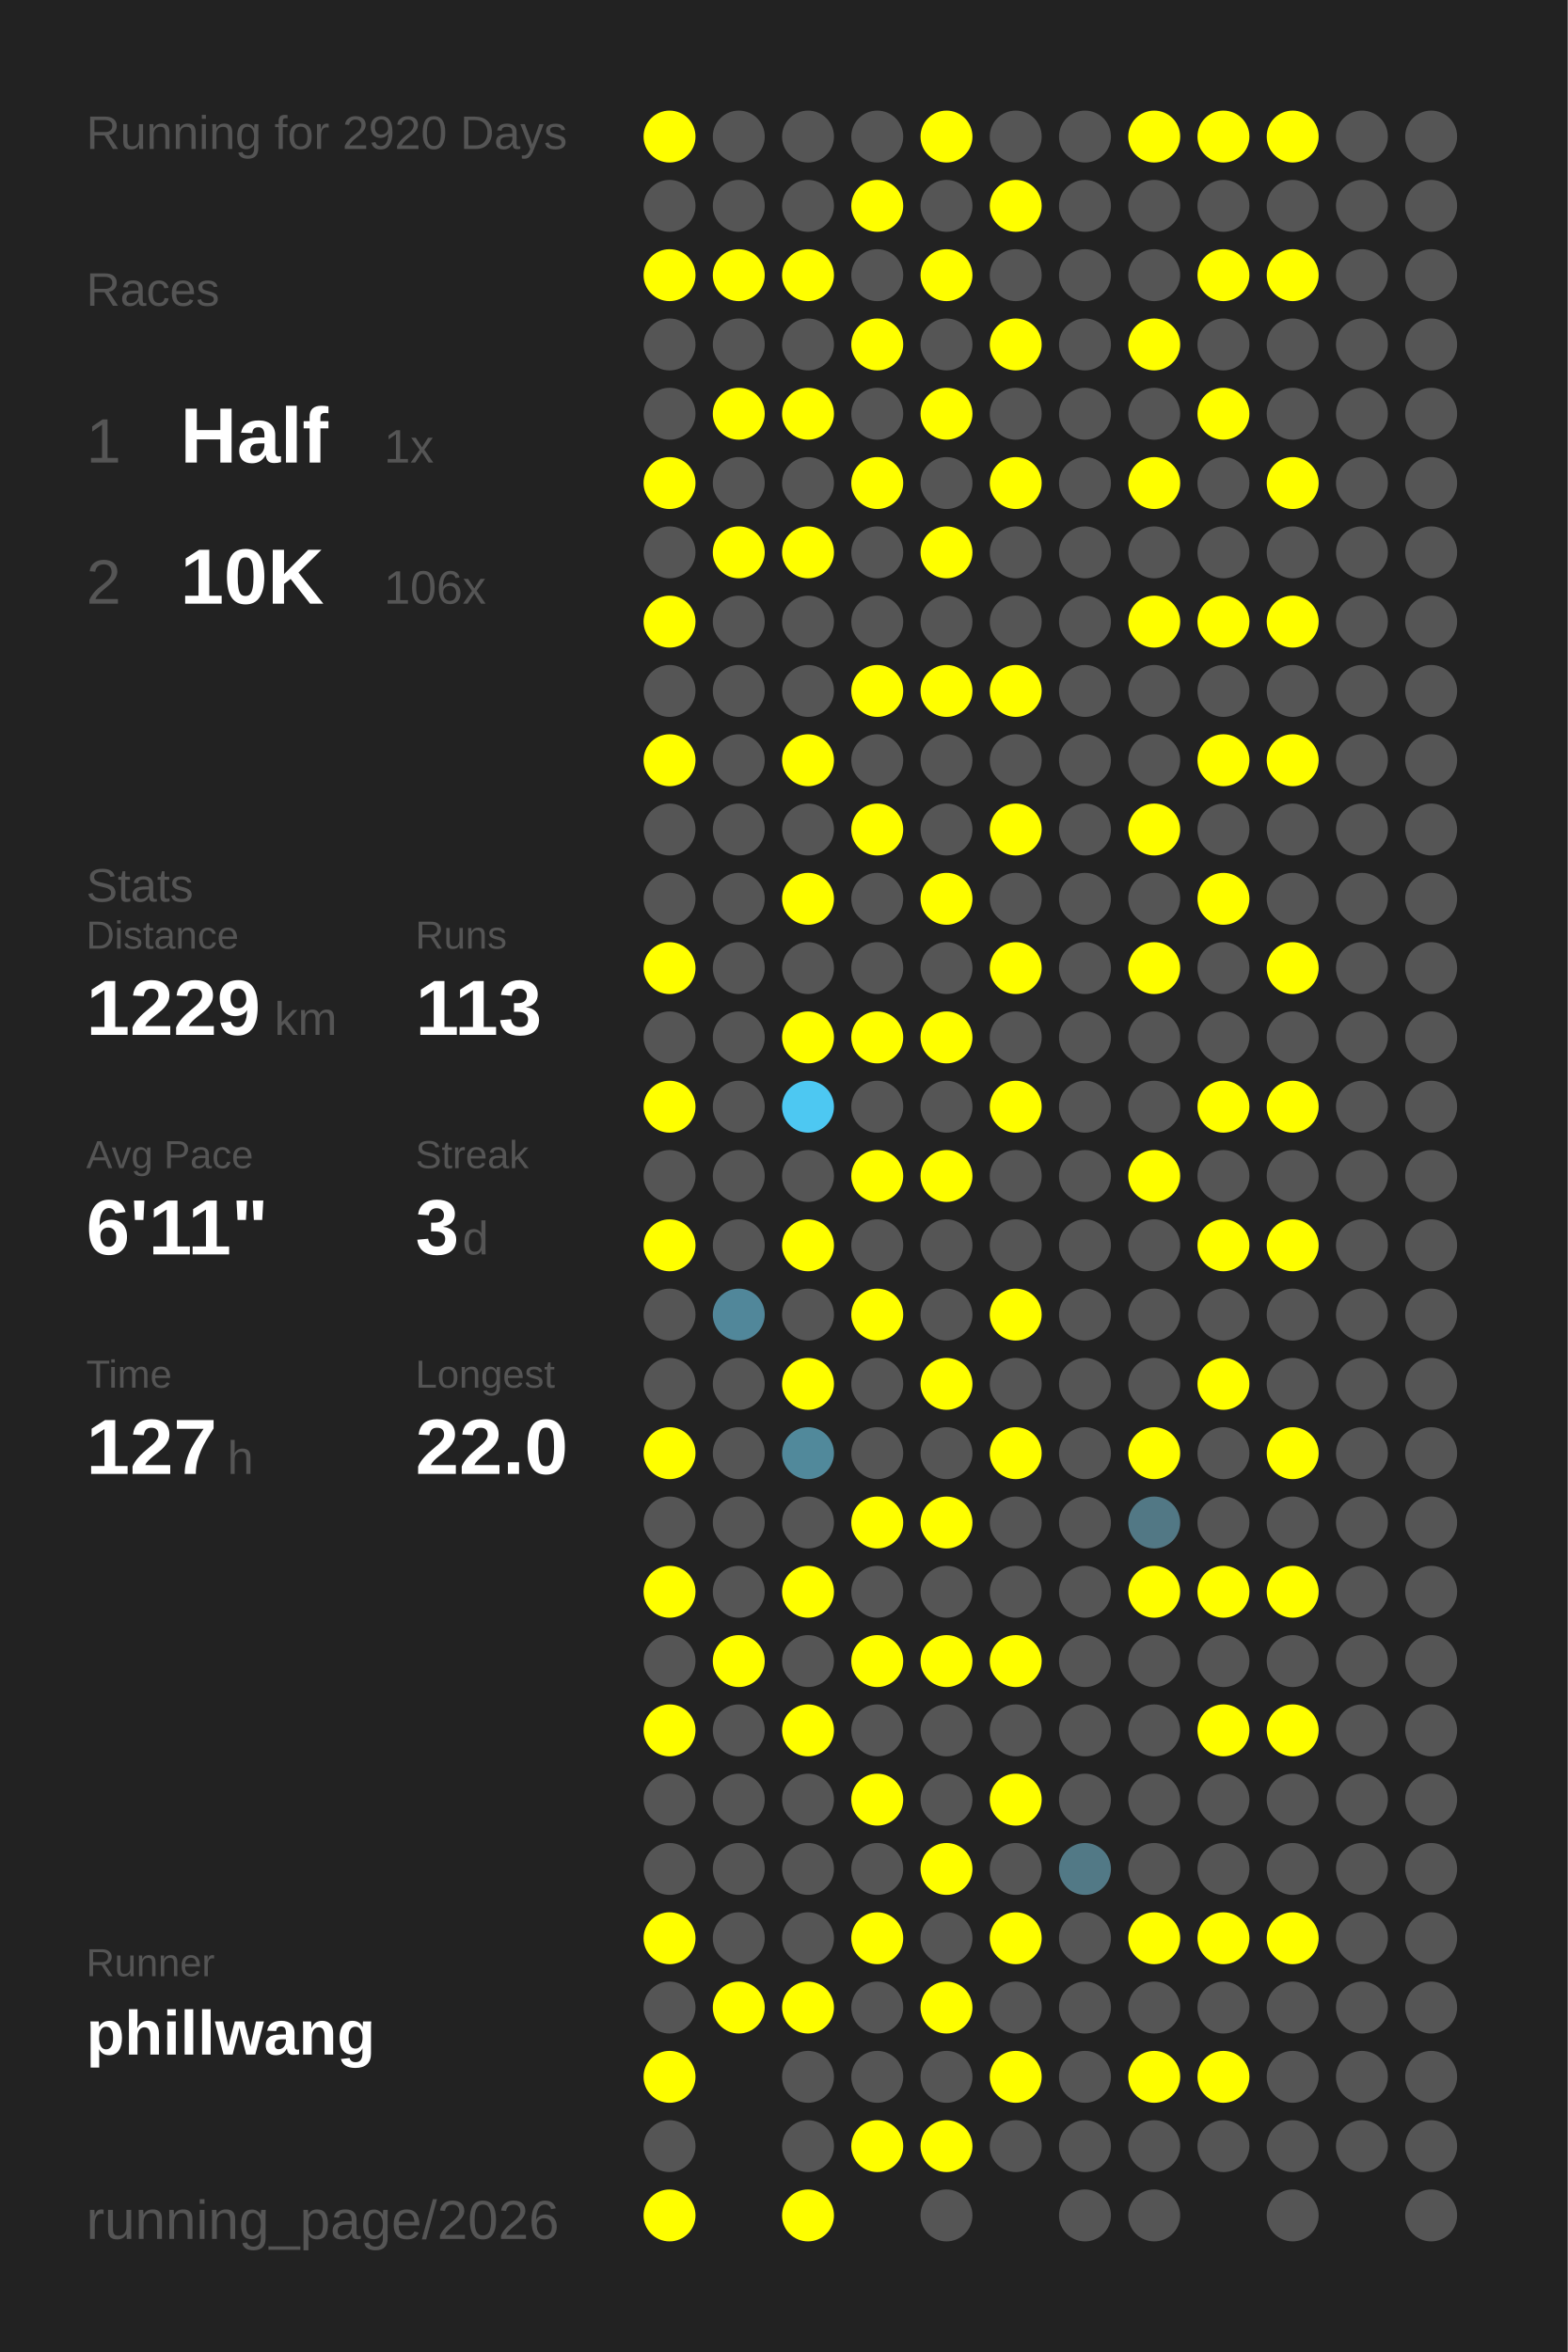
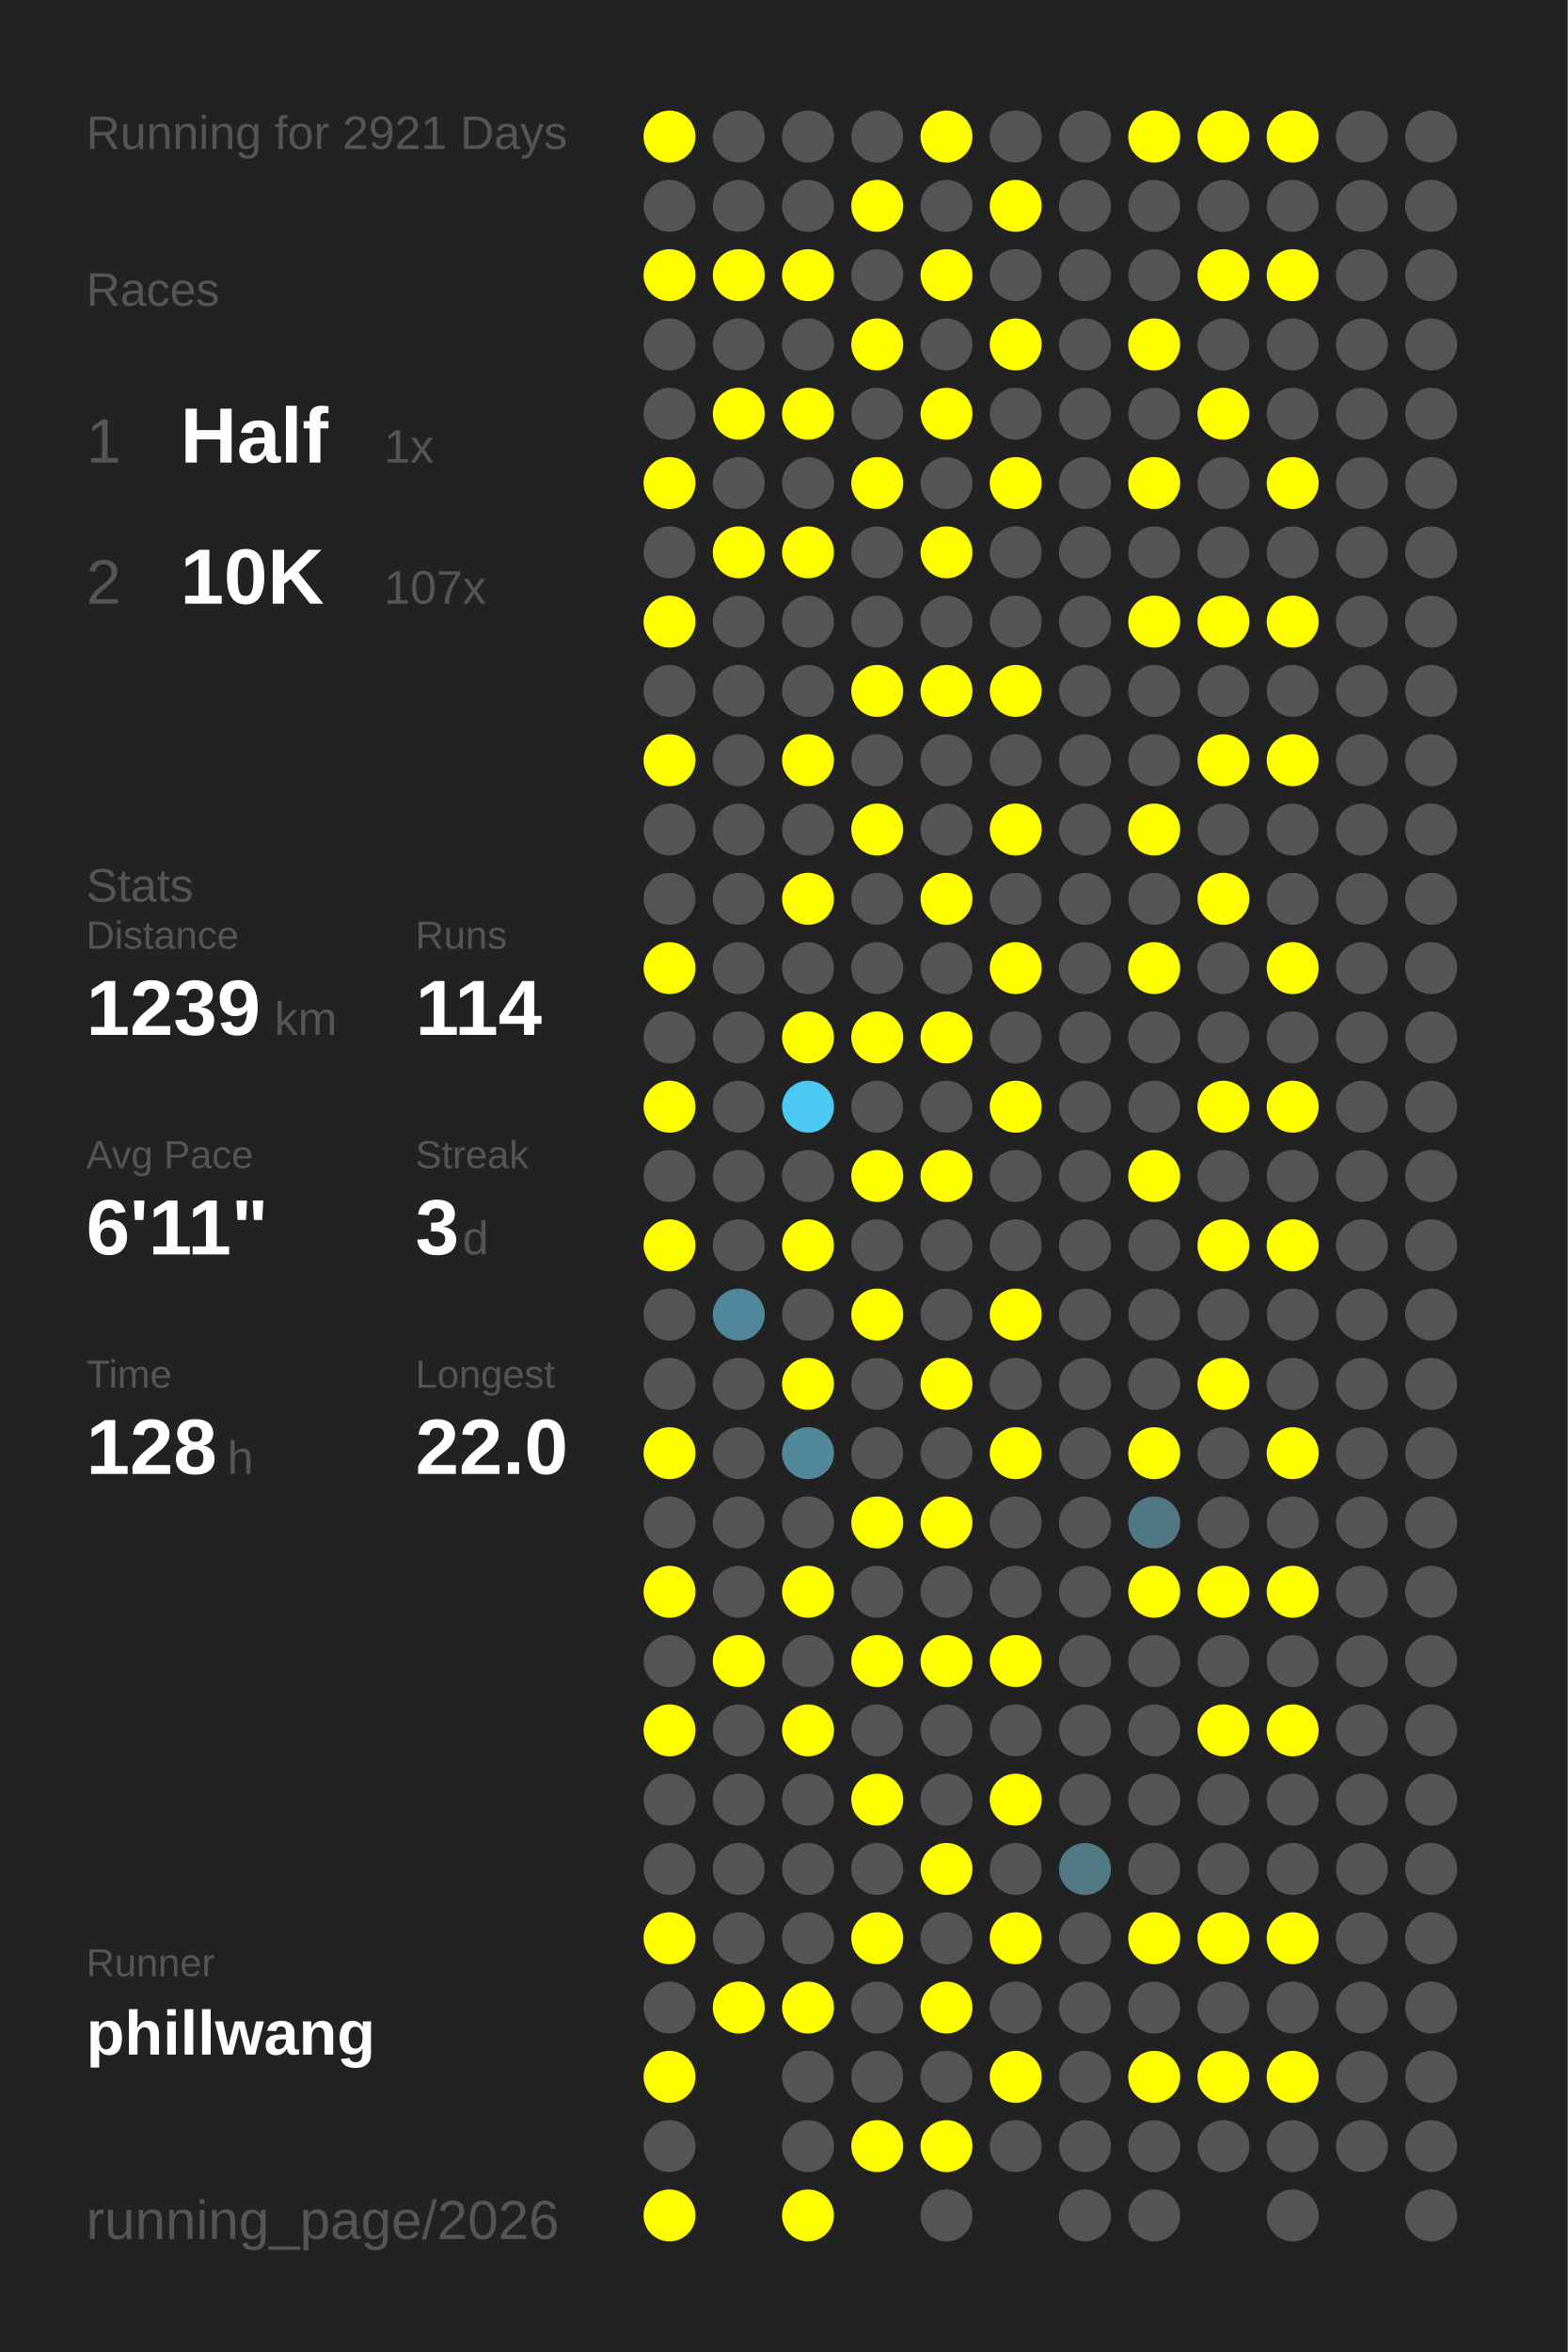
<svg xmlns="http://www.w3.org/2000/svg" baseProfile="full" height="300mm" version="1.1" viewBox="0,0,200,300" width="200mm">
  <defs />
  <rect fill="#222222" height="300" width="200" x="0" y="0" />
-   <text fill="#555555" style="font-size:6px; font-family:Arial;" x="11" y="19">Running for 2920 Days</text>
+   <text fill="#555555" style="font-size:6px; font-family:Arial;" x="11" y="19">Running for 2921 Days</text>
  <text fill="#555555" style="font-size:6px; font-family:Arial;" x="11" y="39">Races</text>
  <text fill="#555555" style="font-size:8px; font-family:Arial;" x="11" y="59">1</text>
  <text fill="#FFFFFF" style="font-size:10px; font-family:Arial; font-weight:bold;" x="23" y="59">Half</text>
  <text fill="#555555" style="font-size:6px; font-family:Arial;" x="49" y="59">1x</text>
  <text fill="#555555" style="font-size:8px; font-family:Arial;" x="11" y="77">2</text>
  <text fill="#FFFFFF" style="font-size:10px; font-family:Arial; font-weight:bold;" x="23" y="77">10K</text>
-   <text fill="#555555" style="font-size:6px; font-family:Arial;" x="49" y="77">106x</text>
+   <text fill="#555555" style="font-size:6px; font-family:Arial;" x="49" y="77">107x</text>
  <text fill="#555555" style="font-size:6px; font-family:Arial;" x="11" y="115">Stats</text>
  <text fill="#555555" style="font-size:5px; font-family:Arial;" x="11" y="121">Distance</text>
-   <text fill="#FFFFFF" style="font-size:10px; font-family:Arial; font-weight:bold;" x="11" y="132">1229</text>
+   <text fill="#FFFFFF" style="font-size:10px; font-family:Arial; font-weight:bold;" x="11" y="132">1239</text>
  <text fill="#555555" style="font-size:6px; font-family:Arial;" x="35" y="132">km</text>
  <text fill="#555555" style="font-size:5px; font-family:Arial;" x="53" y="121">Runs</text>
-   <text fill="#FFFFFF" style="font-size:10px; font-family:Arial; font-weight:bold;" x="53" y="132">113</text>
+   <text fill="#FFFFFF" style="font-size:10px; font-family:Arial; font-weight:bold;" x="53" y="132">114</text>
  <text fill="#555555" style="font-size:5px; font-family:Arial;" x="11" y="149">Avg Pace</text>
  <text fill="#FFFFFF" style="font-size:10px; font-family:Arial; font-weight:bold;" x="11" y="160">6'11"</text>
  <text fill="#555555" style="font-size:5px; font-family:Arial;" x="53" y="149">Streak</text>
  <text fill="#FFFFFF" style="font-size:10px; font-family:Arial; font-weight:bold;" x="53" y="160">3</text>
  <text fill="#555555" style="font-size:6px; font-family:Arial;" x="59" y="160">d</text>
  <text fill="#555555" style="font-size:5px; font-family:Arial;" x="11" y="177">Time</text>
-   <text fill="#FFFFFF" style="font-size:10px; font-family:Arial; font-weight:bold;" x="11" y="188">127</text>
+   <text fill="#FFFFFF" style="font-size:10px; font-family:Arial; font-weight:bold;" x="11" y="188">128</text>
  <text fill="#555555" style="font-size:6px; font-family:Arial;" x="29" y="188">h</text>
  <text fill="#555555" style="font-size:5px; font-family:Arial;" x="53" y="177">Longest</text>
  <text fill="#FFFFFF" style="font-size:10px; font-family:Arial; font-weight:bold;" x="53" y="188">22.0</text>
  <text fill="#555555" style="font-size:5px; font-family:Arial;" x="11" y="252.065">Runner</text>
  <text fill="#FFFFFF" style="font-size:8px; font-family:Arial; font-weight:bold;" x="11" y="262.065">phillwang</text>
  <text fill="#555555" style="font-size:7px; font-family:Arial;" x="11" y="285.581">running_page/2026</text>
  <circle cx="85.417" cy="17.419" fill="#FFFF00" r="3.312" />
  <circle cx="85.417" cy="26.258" fill="#555555" r="3.312" />
  <circle cx="85.417" cy="35.097" fill="#FFFF00" r="3.312" />
  <circle cx="85.417" cy="43.935" fill="#555555" r="3.312" />
  <circle cx="85.417" cy="52.774" fill="#555555" r="3.312" />
  <circle cx="85.417" cy="61.613" fill="#FFFF00" r="3.312" />
  <circle cx="85.417" cy="70.452" fill="#555555" r="3.312" />
  <circle cx="85.417" cy="79.29" fill="#FFFF00" r="3.312" />
  <circle cx="85.417" cy="88.129" fill="#555555" r="3.312" />
  <circle cx="85.417" cy="96.968" fill="#FFFF00" r="3.312" />
  <circle cx="85.417" cy="105.806" fill="#555555" r="3.312" />
  <circle cx="85.417" cy="114.645" fill="#555555" r="3.312" />
  <circle cx="85.417" cy="123.484" fill="#FFFF00" r="3.312" />
  <circle cx="85.417" cy="132.323" fill="#555555" r="3.312" />
  <circle cx="85.417" cy="141.161" fill="#FFFF00" r="3.312" />
  <circle cx="85.417" cy="150" fill="#555555" r="3.312" />
  <circle cx="85.417" cy="158.839" fill="#FFFF00" r="3.312" />
  <circle cx="85.417" cy="167.677" fill="#555555" r="3.312" />
  <circle cx="85.417" cy="176.516" fill="#555555" r="3.312" />
  <circle cx="85.417" cy="185.355" fill="#FFFF00" r="3.312" />
  <circle cx="85.417" cy="194.194" fill="#555555" r="3.312" />
  <circle cx="85.417" cy="203.032" fill="#FFFF00" r="3.312" />
  <circle cx="85.417" cy="211.871" fill="#555555" r="3.312" />
  <circle cx="85.417" cy="220.71" fill="#FFFF00" r="3.312" />
  <circle cx="85.417" cy="229.548" fill="#555555" r="3.312" />
  <circle cx="85.417" cy="238.387" fill="#555555" r="3.312" />
  <circle cx="85.417" cy="247.226" fill="#FFFF00" r="3.312" />
  <circle cx="85.417" cy="256.065" fill="#555555" r="3.312" />
  <circle cx="85.417" cy="264.903" fill="#FFFF00" r="3.312" />
  <circle cx="85.417" cy="273.742" fill="#555555" r="3.312" />
  <circle cx="85.417" cy="282.581" fill="#FFFF00" r="3.312" />
  <circle cx="94.25" cy="17.419" fill="#555555" r="3.312" />
  <circle cx="94.25" cy="26.258" fill="#555555" r="3.312" />
  <circle cx="94.25" cy="35.097" fill="#FFFF00" r="3.312" />
  <circle cx="94.25" cy="43.935" fill="#555555" r="3.312" />
  <circle cx="94.25" cy="52.774" fill="#FFFF00" r="3.312" />
  <circle cx="94.25" cy="61.613" fill="#555555" r="3.312" />
  <circle cx="94.25" cy="70.452" fill="#FFFF00" r="3.312" />
  <circle cx="94.25" cy="79.29" fill="#555555" r="3.312" />
  <circle cx="94.25" cy="88.129" fill="#555555" r="3.312" />
  <circle cx="94.25" cy="96.968" fill="#555555" r="3.312" />
  <circle cx="94.25" cy="105.806" fill="#555555" r="3.312" />
  <circle cx="94.25" cy="114.645" fill="#555555" r="3.312" />
  <circle cx="94.25" cy="123.484" fill="#555555" r="3.312" />
  <circle cx="94.25" cy="132.323" fill="#555555" r="3.312" />
  <circle cx="94.25" cy="141.161" fill="#555555" r="3.312" />
  <circle cx="94.25" cy="150" fill="#555555" r="3.312" />
  <circle cx="94.25" cy="158.839" fill="#555555" r="3.312" />
  <circle cx="94.25" cy="167.677" fill="#51879a" r="3.312" />
  <circle cx="94.25" cy="176.516" fill="#555555" r="3.312" />
  <circle cx="94.25" cy="185.355" fill="#555555" r="3.312" />
  <circle cx="94.25" cy="194.194" fill="#555555" r="3.312" />
  <circle cx="94.25" cy="203.032" fill="#555555" r="3.312" />
  <circle cx="94.25" cy="211.871" fill="#FFFF00" r="3.312" />
  <circle cx="94.25" cy="220.71" fill="#555555" r="3.312" />
  <circle cx="94.25" cy="229.548" fill="#555555" r="3.312" />
  <circle cx="94.25" cy="238.387" fill="#555555" r="3.312" />
  <circle cx="94.25" cy="247.226" fill="#555555" r="3.312" />
  <circle cx="94.25" cy="256.065" fill="#FFFF00" r="3.312" />
  <circle cx="103.083" cy="17.419" fill="#555555" r="3.312" />
  <circle cx="103.083" cy="26.258" fill="#555555" r="3.312" />
  <circle cx="103.083" cy="35.097" fill="#FFFF00" r="3.312" />
  <circle cx="103.083" cy="43.935" fill="#555555" r="3.312" />
  <circle cx="103.083" cy="52.774" fill="#FFFF00" r="3.312" />
  <circle cx="103.083" cy="61.613" fill="#555555" r="3.312" />
  <circle cx="103.083" cy="70.452" fill="#FFFF00" r="3.312" />
  <circle cx="103.083" cy="79.29" fill="#555555" r="3.312" />
  <circle cx="103.083" cy="88.129" fill="#555555" r="3.312" />
  <circle cx="103.083" cy="96.968" fill="#FFFF00" r="3.312" />
  <circle cx="103.083" cy="105.806" fill="#555555" r="3.312" />
  <circle cx="103.083" cy="114.645" fill="#FFFF00" r="3.312" />
  <circle cx="103.083" cy="123.484" fill="#555555" r="3.312" />
  <circle cx="103.083" cy="132.323" fill="#FFFF00" r="3.312" />
  <circle cx="103.083" cy="141.161" fill="#4dc8f2" r="3.312" />
  <circle cx="103.083" cy="150" fill="#555555" r="3.312" />
  <circle cx="103.083" cy="158.839" fill="#FFFF00" r="3.312" />
  <circle cx="103.083" cy="167.677" fill="#555555" r="3.312" />
  <circle cx="103.083" cy="176.516" fill="#FFFF00" r="3.312" />
  <circle cx="103.083" cy="185.355" fill="#51899b" r="3.312" />
  <circle cx="103.083" cy="194.194" fill="#555555" r="3.312" />
  <circle cx="103.083" cy="203.032" fill="#FFFF00" r="3.312" />
  <circle cx="103.083" cy="211.871" fill="#555555" r="3.312" />
  <circle cx="103.083" cy="220.71" fill="#FFFF00" r="3.312" />
  <circle cx="103.083" cy="229.548" fill="#555555" r="3.312" />
  <circle cx="103.083" cy="238.387" fill="#555555" r="3.312" />
  <circle cx="103.083" cy="247.226" fill="#555555" r="3.312" />
  <circle cx="103.083" cy="256.065" fill="#FFFF00" r="3.312" />
  <circle cx="103.083" cy="264.903" fill="#555555" r="3.312" />
  <circle cx="103.083" cy="273.742" fill="#555555" r="3.312" />
  <circle cx="103.083" cy="282.581" fill="#FFFF00" r="3.312" />
  <circle cx="111.917" cy="17.419" fill="#555555" r="3.312" />
  <circle cx="111.917" cy="26.258" fill="#FFFF00" r="3.312" />
  <circle cx="111.917" cy="35.097" fill="#555555" r="3.312" />
  <circle cx="111.917" cy="43.935" fill="#FFFF00" r="3.312" />
  <circle cx="111.917" cy="52.774" fill="#555555" r="3.312" />
  <circle cx="111.917" cy="61.613" fill="#FFFF00" r="3.312" />
  <circle cx="111.917" cy="70.452" fill="#555555" r="3.312" />
  <circle cx="111.917" cy="79.29" fill="#555555" r="3.312" />
  <circle cx="111.917" cy="88.129" fill="#FFFF00" r="3.312" />
  <circle cx="111.917" cy="96.968" fill="#555555" r="3.312" />
  <circle cx="111.917" cy="105.806" fill="#FFFF00" r="3.312" />
  <circle cx="111.917" cy="114.645" fill="#555555" r="3.312" />
  <circle cx="111.917" cy="123.484" fill="#555555" r="3.312" />
  <circle cx="111.917" cy="132.323" fill="#FFFF00" r="3.312" />
  <circle cx="111.917" cy="141.161" fill="#555555" r="3.312" />
  <circle cx="111.917" cy="150" fill="#FFFF00" r="3.312" />
  <circle cx="111.917" cy="158.839" fill="#555555" r="3.312" />
  <circle cx="111.917" cy="167.677" fill="#FFFF00" r="3.312" />
  <circle cx="111.917" cy="176.516" fill="#555555" r="3.312" />
  <circle cx="111.917" cy="185.355" fill="#555555" r="3.312" />
  <circle cx="111.917" cy="194.194" fill="#FFFF00" r="3.312" />
  <circle cx="111.917" cy="203.032" fill="#555555" r="3.312" />
  <circle cx="111.917" cy="211.871" fill="#FFFF00" r="3.312" />
  <circle cx="111.917" cy="220.71" fill="#555555" r="3.312" />
  <circle cx="111.917" cy="229.548" fill="#FFFF00" r="3.312" />
  <circle cx="111.917" cy="238.387" fill="#555555" r="3.312" />
  <circle cx="111.917" cy="247.226" fill="#FFFF00" r="3.312" />
  <circle cx="111.917" cy="256.065" fill="#555555" r="3.312" />
  <circle cx="111.917" cy="264.903" fill="#555555" r="3.312" />
  <circle cx="111.917" cy="273.742" fill="#FFFF00" r="3.312" />
  <circle cx="120.75" cy="17.419" fill="#FFFF00" r="3.312" />
  <circle cx="120.75" cy="26.258" fill="#555555" r="3.312" />
  <circle cx="120.75" cy="35.097" fill="#FFFF00" r="3.312" />
  <circle cx="120.75" cy="43.935" fill="#555555" r="3.312" />
  <circle cx="120.75" cy="52.774" fill="#FFFF00" r="3.312" />
  <circle cx="120.75" cy="61.613" fill="#555555" r="3.312" />
  <circle cx="120.75" cy="70.452" fill="#FFFF00" r="3.312" />
  <circle cx="120.75" cy="79.29" fill="#555555" r="3.312" />
  <circle cx="120.75" cy="88.129" fill="#FFFF00" r="3.312" />
  <circle cx="120.75" cy="96.968" fill="#555555" r="3.312" />
  <circle cx="120.75" cy="105.806" fill="#555555" r="3.312" />
  <circle cx="120.75" cy="114.645" fill="#FFFF00" r="3.312" />
  <circle cx="120.75" cy="123.484" fill="#555555" r="3.312" />
  <circle cx="120.75" cy="132.323" fill="#FFFF00" r="3.312" />
  <circle cx="120.75" cy="141.161" fill="#555555" r="3.312" />
  <circle cx="120.75" cy="150" fill="#FFFF00" r="3.312" />
  <circle cx="120.75" cy="158.839" fill="#555555" r="3.312" />
  <circle cx="120.75" cy="167.677" fill="#555555" r="3.312" />
  <circle cx="120.75" cy="176.516" fill="#FFFF00" r="3.312" />
  <circle cx="120.75" cy="185.355" fill="#555555" r="3.312" />
  <circle cx="120.75" cy="194.194" fill="#FFFF00" r="3.312" />
  <circle cx="120.75" cy="203.032" fill="#555555" r="3.312" />
  <circle cx="120.75" cy="211.871" fill="#FFFF00" r="3.312" />
  <circle cx="120.75" cy="220.71" fill="#555555" r="3.312" />
  <circle cx="120.75" cy="229.548" fill="#555555" r="3.312" />
  <circle cx="120.75" cy="238.387" fill="#FFFF00" r="3.312" />
  <circle cx="120.75" cy="247.226" fill="#555555" r="3.312" />
  <circle cx="120.75" cy="256.065" fill="#FFFF00" r="3.312" />
  <circle cx="120.75" cy="264.903" fill="#555555" r="3.312" />
  <circle cx="120.75" cy="273.742" fill="#FFFF00" r="3.312" />
  <circle cx="120.75" cy="282.581" fill="#555555" r="3.312" />
  <circle cx="129.583" cy="17.419" fill="#555555" r="3.312" />
  <circle cx="129.583" cy="26.258" fill="#FFFF00" r="3.312" />
  <circle cx="129.583" cy="35.097" fill="#555555" r="3.312" />
  <circle cx="129.583" cy="43.935" fill="#FFFF00" r="3.312" />
  <circle cx="129.583" cy="52.774" fill="#555555" r="3.312" />
  <circle cx="129.583" cy="61.613" fill="#FFFF00" r="3.312" />
  <circle cx="129.583" cy="70.452" fill="#555555" r="3.312" />
  <circle cx="129.583" cy="79.29" fill="#555555" r="3.312" />
  <circle cx="129.583" cy="88.129" fill="#FFFF00" r="3.312" />
  <circle cx="129.583" cy="96.968" fill="#555555" r="3.312" />
  <circle cx="129.583" cy="105.806" fill="#FFFF00" r="3.312" />
  <circle cx="129.583" cy="114.645" fill="#555555" r="3.312" />
  <circle cx="129.583" cy="123.484" fill="#FFFF00" r="3.312" />
  <circle cx="129.583" cy="132.323" fill="#555555" r="3.312" />
  <circle cx="129.583" cy="141.161" fill="#FFFF00" r="3.312" />
  <circle cx="129.583" cy="150" fill="#555555" r="3.312" />
  <circle cx="129.583" cy="158.839" fill="#555555" r="3.312" />
  <circle cx="129.583" cy="167.677" fill="#FFFF00" r="3.312" />
  <circle cx="129.583" cy="176.516" fill="#555555" r="3.312" />
  <circle cx="129.583" cy="185.355" fill="#FFFF00" r="3.312" />
  <circle cx="129.583" cy="194.194" fill="#555555" r="3.312" />
  <circle cx="129.583" cy="203.032" fill="#555555" r="3.312" />
  <circle cx="129.583" cy="211.871" fill="#FFFF00" r="3.312" />
  <circle cx="129.583" cy="220.71" fill="#555555" r="3.312" />
  <circle cx="129.583" cy="229.548" fill="#FFFF00" r="3.312" />
  <circle cx="129.583" cy="238.387" fill="#555555" r="3.312" />
  <circle cx="129.583" cy="247.226" fill="#FFFF00" r="3.312" />
  <circle cx="129.583" cy="256.065" fill="#555555" r="3.312" />
  <circle cx="129.583" cy="264.903" fill="#FFFF00" r="3.312" />
  <circle cx="129.583" cy="273.742" fill="#555555" r="3.312" />
  <circle cx="138.417" cy="17.419" fill="#555555" r="3.312" />
  <circle cx="138.417" cy="26.258" fill="#555555" r="3.312" />
  <circle cx="138.417" cy="35.097" fill="#555555" r="3.312" />
  <circle cx="138.417" cy="43.935" fill="#555555" r="3.312" />
  <circle cx="138.417" cy="52.774" fill="#555555" r="3.312" />
  <circle cx="138.417" cy="61.613" fill="#555555" r="3.312" />
  <circle cx="138.417" cy="70.452" fill="#555555" r="3.312" />
  <circle cx="138.417" cy="79.29" fill="#555555" r="3.312" />
  <circle cx="138.417" cy="88.129" fill="#555555" r="3.312" />
  <circle cx="138.417" cy="96.968" fill="#555555" r="3.312" />
  <circle cx="138.417" cy="105.806" fill="#555555" r="3.312" />
  <circle cx="138.417" cy="114.645" fill="#555555" r="3.312" />
  <circle cx="138.417" cy="123.484" fill="#555555" r="3.312" />
  <circle cx="138.417" cy="132.323" fill="#555555" r="3.312" />
  <circle cx="138.417" cy="141.161" fill="#555555" r="3.312" />
  <circle cx="138.417" cy="150" fill="#555555" r="3.312" />
  <circle cx="138.417" cy="158.839" fill="#555555" r="3.312" />
  <circle cx="138.417" cy="167.677" fill="#555555" r="3.312" />
  <circle cx="138.417" cy="176.516" fill="#555555" r="3.312" />
  <circle cx="138.417" cy="185.355" fill="#555555" r="3.312" />
  <circle cx="138.417" cy="194.194" fill="#555555" r="3.312" />
  <circle cx="138.417" cy="203.032" fill="#555555" r="3.312" />
  <circle cx="138.417" cy="211.871" fill="#555555" r="3.312" />
  <circle cx="138.417" cy="220.71" fill="#555555" r="3.312" />
  <circle cx="138.417" cy="229.548" fill="#555555" r="3.312" />
  <circle cx="138.417" cy="238.387" fill="#527986" r="3.312" />
  <circle cx="138.417" cy="247.226" fill="#555555" r="3.312" />
  <circle cx="138.417" cy="256.065" fill="#555555" r="3.312" />
  <circle cx="138.417" cy="264.903" fill="#555555" r="3.312" />
  <circle cx="138.417" cy="273.742" fill="#555555" r="3.312" />
  <circle cx="138.417" cy="282.581" fill="#555555" r="3.312" />
  <circle cx="147.25" cy="17.419" fill="#FFFF00" r="3.312" />
  <circle cx="147.25" cy="26.258" fill="#555555" r="3.312" />
  <circle cx="147.25" cy="35.097" fill="#555555" r="3.312" />
  <circle cx="147.25" cy="43.935" fill="#FFFF00" r="3.312" />
  <circle cx="147.25" cy="52.774" fill="#555555" r="3.312" />
  <circle cx="147.25" cy="61.613" fill="#FFFF00" r="3.312" />
  <circle cx="147.25" cy="70.452" fill="#555555" r="3.312" />
  <circle cx="147.25" cy="79.29" fill="#FFFF00" r="3.312" />
  <circle cx="147.25" cy="88.129" fill="#555555" r="3.312" />
  <circle cx="147.25" cy="96.968" fill="#555555" r="3.312" />
  <circle cx="147.25" cy="105.806" fill="#FFFF00" r="3.312" />
  <circle cx="147.25" cy="114.645" fill="#555555" r="3.312" />
  <circle cx="147.25" cy="123.484" fill="#FFFF00" r="3.312" />
  <circle cx="147.25" cy="132.323" fill="#555555" r="3.312" />
  <circle cx="147.25" cy="141.161" fill="#555555" r="3.312" />
  <circle cx="147.25" cy="150" fill="#FFFF00" r="3.312" />
  <circle cx="147.25" cy="158.839" fill="#555555" r="3.312" />
  <circle cx="147.25" cy="167.677" fill="#555555" r="3.312" />
  <circle cx="147.25" cy="176.516" fill="#555555" r="3.312" />
  <circle cx="147.25" cy="185.355" fill="#FFFF00" r="3.312" />
  <circle cx="147.25" cy="194.194" fill="#527885" r="3.312" />
  <circle cx="147.25" cy="203.032" fill="#FFFF00" r="3.312" />
  <circle cx="147.25" cy="211.871" fill="#555555" r="3.312" />
  <circle cx="147.25" cy="220.71" fill="#555555" r="3.312" />
  <circle cx="147.25" cy="229.548" fill="#555555" r="3.312" />
  <circle cx="147.25" cy="238.387" fill="#555555" r="3.312" />
  <circle cx="147.25" cy="247.226" fill="#FFFF00" r="3.312" />
  <circle cx="147.25" cy="256.065" fill="#555555" r="3.312" />
  <circle cx="147.25" cy="264.903" fill="#FFFF00" r="3.312" />
  <circle cx="147.25" cy="273.742" fill="#555555" r="3.312" />
  <circle cx="147.25" cy="282.581" fill="#555555" r="3.312" />
  <circle cx="156.083" cy="17.419" fill="#FFFF00" r="3.312" />
  <circle cx="156.083" cy="26.258" fill="#555555" r="3.312" />
  <circle cx="156.083" cy="35.097" fill="#FFFF00" r="3.312" />
  <circle cx="156.083" cy="43.935" fill="#555555" r="3.312" />
  <circle cx="156.083" cy="52.774" fill="#FFFF00" r="3.312" />
  <circle cx="156.083" cy="61.613" fill="#555555" r="3.312" />
  <circle cx="156.083" cy="70.452" fill="#555555" r="3.312" />
  <circle cx="156.083" cy="79.29" fill="#FFFF00" r="3.312" />
  <circle cx="156.083" cy="88.129" fill="#555555" r="3.312" />
  <circle cx="156.083" cy="96.968" fill="#FFFF00" r="3.312" />
  <circle cx="156.083" cy="105.806" fill="#555555" r="3.312" />
  <circle cx="156.083" cy="114.645" fill="#FFFF00" r="3.312" />
  <circle cx="156.083" cy="123.484" fill="#555555" r="3.312" />
  <circle cx="156.083" cy="132.323" fill="#555555" r="3.312" />
  <circle cx="156.083" cy="141.161" fill="#FFFF00" r="3.312" />
  <circle cx="156.083" cy="150" fill="#555555" r="3.312" />
  <circle cx="156.083" cy="158.839" fill="#FFFF00" r="3.312" />
  <circle cx="156.083" cy="167.677" fill="#555555" r="3.312" />
  <circle cx="156.083" cy="176.516" fill="#FFFF00" r="3.312" />
  <circle cx="156.083" cy="185.355" fill="#555555" r="3.312" />
  <circle cx="156.083" cy="194.194" fill="#555555" r="3.312" />
  <circle cx="156.083" cy="203.032" fill="#FFFF00" r="3.312" />
  <circle cx="156.083" cy="211.871" fill="#555555" r="3.312" />
  <circle cx="156.083" cy="220.71" fill="#FFFF00" r="3.312" />
  <circle cx="156.083" cy="229.548" fill="#555555" r="3.312" />
  <circle cx="156.083" cy="238.387" fill="#555555" r="3.312" />
  <circle cx="156.083" cy="247.226" fill="#FFFF00" r="3.312" />
  <circle cx="156.083" cy="256.065" fill="#555555" r="3.312" />
  <circle cx="156.083" cy="264.903" fill="#FFFF00" r="3.312" />
  <circle cx="156.083" cy="273.742" fill="#555555" r="3.312" />
  <circle cx="164.917" cy="17.419" fill="#FFFF00" r="3.312" />
  <circle cx="164.917" cy="26.258" fill="#555555" r="3.312" />
  <circle cx="164.917" cy="35.097" fill="#FFFF00" r="3.312" />
  <circle cx="164.917" cy="43.935" fill="#555555" r="3.312" />
  <circle cx="164.917" cy="52.774" fill="#555555" r="3.312" />
  <circle cx="164.917" cy="61.613" fill="#FFFF00" r="3.312" />
  <circle cx="164.917" cy="70.452" fill="#555555" r="3.312" />
  <circle cx="164.917" cy="79.29" fill="#FFFF00" r="3.312" />
  <circle cx="164.917" cy="88.129" fill="#555555" r="3.312" />
  <circle cx="164.917" cy="96.968" fill="#FFFF00" r="3.312" />
  <circle cx="164.917" cy="105.806" fill="#555555" r="3.312" />
  <circle cx="164.917" cy="114.645" fill="#555555" r="3.312" />
  <circle cx="164.917" cy="123.484" fill="#FFFF00" r="3.312" />
  <circle cx="164.917" cy="132.323" fill="#555555" r="3.312" />
  <circle cx="164.917" cy="141.161" fill="#FFFF00" r="3.312" />
  <circle cx="164.917" cy="150" fill="#555555" r="3.312" />
  <circle cx="164.917" cy="158.839" fill="#FFFF00" r="3.312" />
  <circle cx="164.917" cy="167.677" fill="#555555" r="3.312" />
  <circle cx="164.917" cy="176.516" fill="#555555" r="3.312" />
  <circle cx="164.917" cy="185.355" fill="#FFFF00" r="3.312" />
  <circle cx="164.917" cy="194.194" fill="#555555" r="3.312" />
  <circle cx="164.917" cy="203.032" fill="#FFFF00" r="3.312" />
  <circle cx="164.917" cy="211.871" fill="#555555" r="3.312" />
  <circle cx="164.917" cy="220.71" fill="#FFFF00" r="3.312" />
  <circle cx="164.917" cy="229.548" fill="#555555" r="3.312" />
  <circle cx="164.917" cy="238.387" fill="#555555" r="3.312" />
  <circle cx="164.917" cy="247.226" fill="#FFFF00" r="3.312" />
  <circle cx="164.917" cy="256.065" fill="#555555" r="3.312" />
-   <circle cx="164.917" cy="264.903" fill="#555555" r="3.312" />
+   <circle cx="164.917" cy="264.903" fill="#FFFF00" r="3.312" />
  <circle cx="164.917" cy="273.742" fill="#555555" r="3.312" />
  <circle cx="164.917" cy="282.581" fill="#555555" r="3.312" />
  <circle cx="173.75" cy="17.419" fill="#555555" r="3.312" />
  <circle cx="173.75" cy="26.258" fill="#555555" r="3.312" />
  <circle cx="173.75" cy="35.097" fill="#555555" r="3.312" />
  <circle cx="173.75" cy="43.935" fill="#555555" r="3.312" />
  <circle cx="173.75" cy="52.774" fill="#555555" r="3.312" />
  <circle cx="173.75" cy="61.613" fill="#555555" r="3.312" />
  <circle cx="173.75" cy="70.452" fill="#555555" r="3.312" />
  <circle cx="173.75" cy="79.29" fill="#555555" r="3.312" />
  <circle cx="173.75" cy="88.129" fill="#555555" r="3.312" />
  <circle cx="173.75" cy="96.968" fill="#555555" r="3.312" />
  <circle cx="173.75" cy="105.806" fill="#555555" r="3.312" />
  <circle cx="173.75" cy="114.645" fill="#555555" r="3.312" />
  <circle cx="173.75" cy="123.484" fill="#555555" r="3.312" />
  <circle cx="173.75" cy="132.323" fill="#555555" r="3.312" />
  <circle cx="173.75" cy="141.161" fill="#555555" r="3.312" />
  <circle cx="173.75" cy="150" fill="#555555" r="3.312" />
  <circle cx="173.75" cy="158.839" fill="#555555" r="3.312" />
  <circle cx="173.75" cy="167.677" fill="#555555" r="3.312" />
  <circle cx="173.75" cy="176.516" fill="#555555" r="3.312" />
  <circle cx="173.75" cy="185.355" fill="#555555" r="3.312" />
  <circle cx="173.75" cy="194.194" fill="#555555" r="3.312" />
  <circle cx="173.75" cy="203.032" fill="#555555" r="3.312" />
  <circle cx="173.75" cy="211.871" fill="#555555" r="3.312" />
  <circle cx="173.75" cy="220.71" fill="#555555" r="3.312" />
  <circle cx="173.75" cy="229.548" fill="#555555" r="3.312" />
  <circle cx="173.75" cy="238.387" fill="#555555" r="3.312" />
  <circle cx="173.75" cy="247.226" fill="#555555" r="3.312" />
  <circle cx="173.75" cy="256.065" fill="#555555" r="3.312" />
  <circle cx="173.75" cy="264.903" fill="#555555" r="3.312" />
  <circle cx="173.75" cy="273.742" fill="#555555" r="3.312" />
  <circle cx="182.583" cy="17.419" fill="#555555" r="3.312" />
  <circle cx="182.583" cy="26.258" fill="#555555" r="3.312" />
  <circle cx="182.583" cy="35.097" fill="#555555" r="3.312" />
  <circle cx="182.583" cy="43.935" fill="#555555" r="3.312" />
  <circle cx="182.583" cy="52.774" fill="#555555" r="3.312" />
  <circle cx="182.583" cy="61.613" fill="#555555" r="3.312" />
  <circle cx="182.583" cy="70.452" fill="#555555" r="3.312" />
  <circle cx="182.583" cy="79.29" fill="#555555" r="3.312" />
  <circle cx="182.583" cy="88.129" fill="#555555" r="3.312" />
  <circle cx="182.583" cy="96.968" fill="#555555" r="3.312" />
  <circle cx="182.583" cy="105.806" fill="#555555" r="3.312" />
  <circle cx="182.583" cy="114.645" fill="#555555" r="3.312" />
  <circle cx="182.583" cy="123.484" fill="#555555" r="3.312" />
  <circle cx="182.583" cy="132.323" fill="#555555" r="3.312" />
  <circle cx="182.583" cy="141.161" fill="#555555" r="3.312" />
  <circle cx="182.583" cy="150" fill="#555555" r="3.312" />
  <circle cx="182.583" cy="158.839" fill="#555555" r="3.312" />
  <circle cx="182.583" cy="167.677" fill="#555555" r="3.312" />
  <circle cx="182.583" cy="176.516" fill="#555555" r="3.312" />
  <circle cx="182.583" cy="185.355" fill="#555555" r="3.312" />
  <circle cx="182.583" cy="194.194" fill="#555555" r="3.312" />
  <circle cx="182.583" cy="203.032" fill="#555555" r="3.312" />
  <circle cx="182.583" cy="211.871" fill="#555555" r="3.312" />
  <circle cx="182.583" cy="220.71" fill="#555555" r="3.312" />
  <circle cx="182.583" cy="229.548" fill="#555555" r="3.312" />
  <circle cx="182.583" cy="238.387" fill="#555555" r="3.312" />
  <circle cx="182.583" cy="247.226" fill="#555555" r="3.312" />
  <circle cx="182.583" cy="256.065" fill="#555555" r="3.312" />
  <circle cx="182.583" cy="264.903" fill="#555555" r="3.312" />
  <circle cx="182.583" cy="273.742" fill="#555555" r="3.312" />
  <circle cx="182.583" cy="282.581" fill="#555555" r="3.312" />
</svg>
